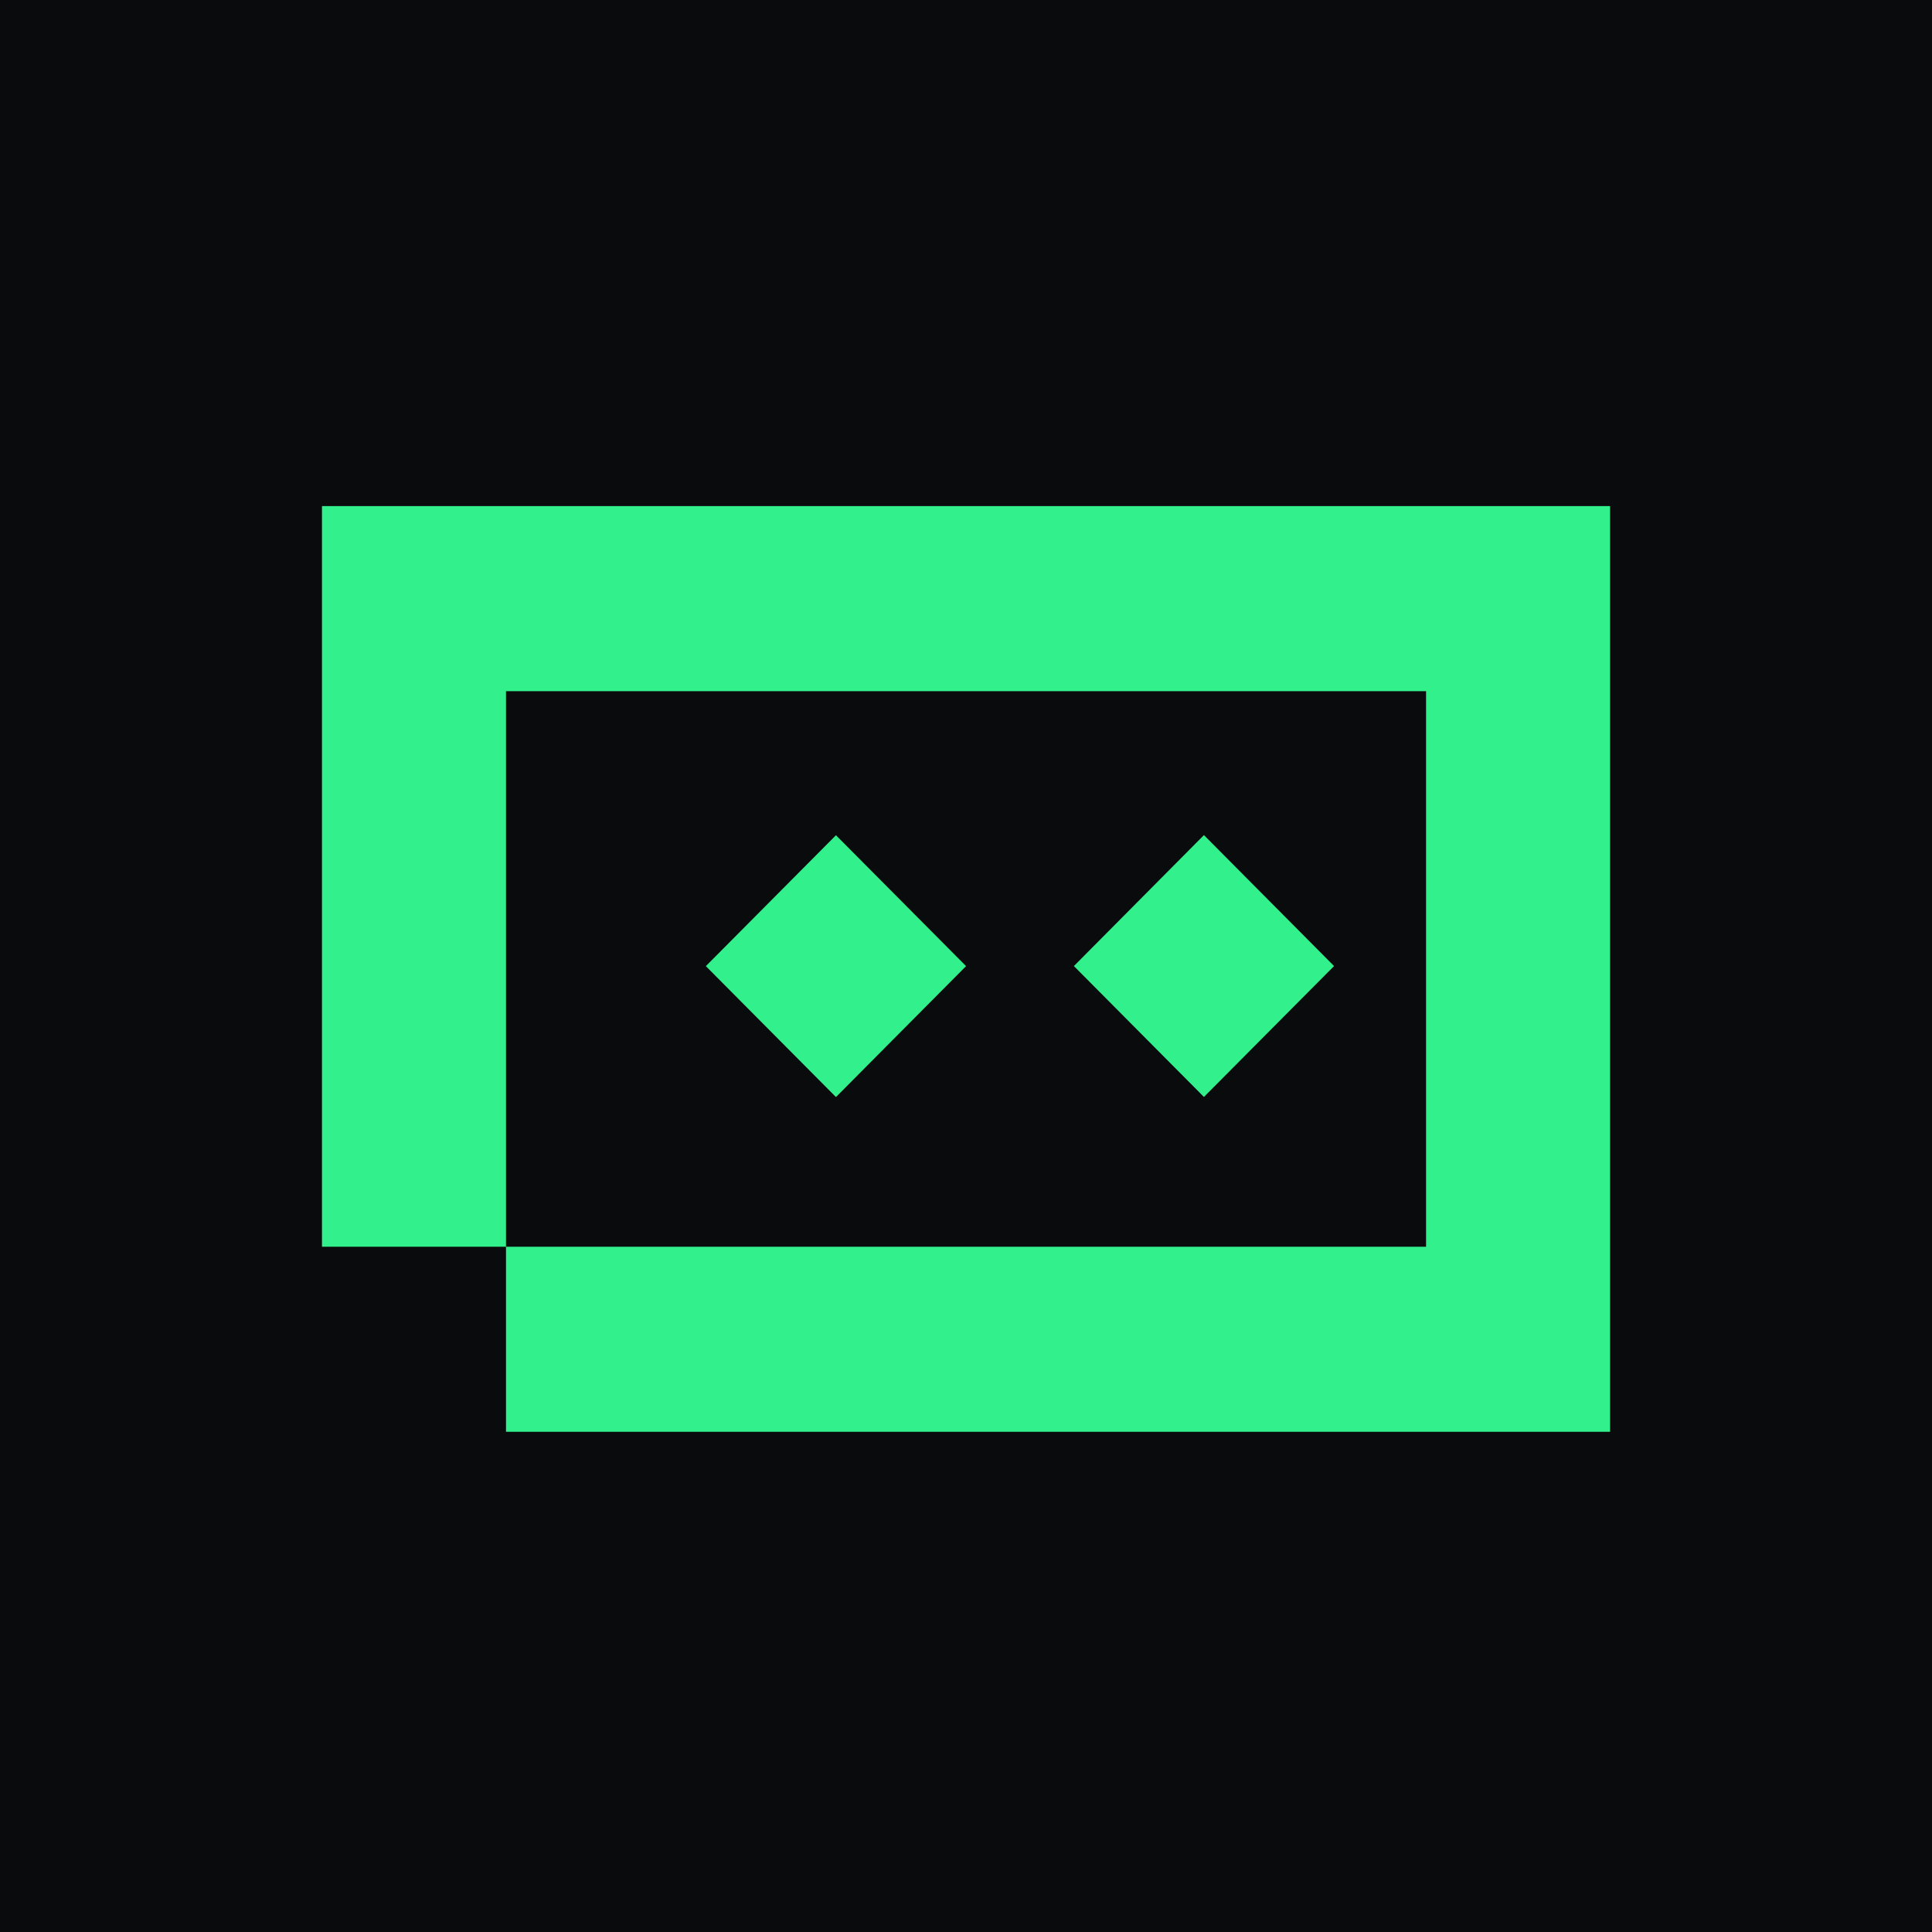
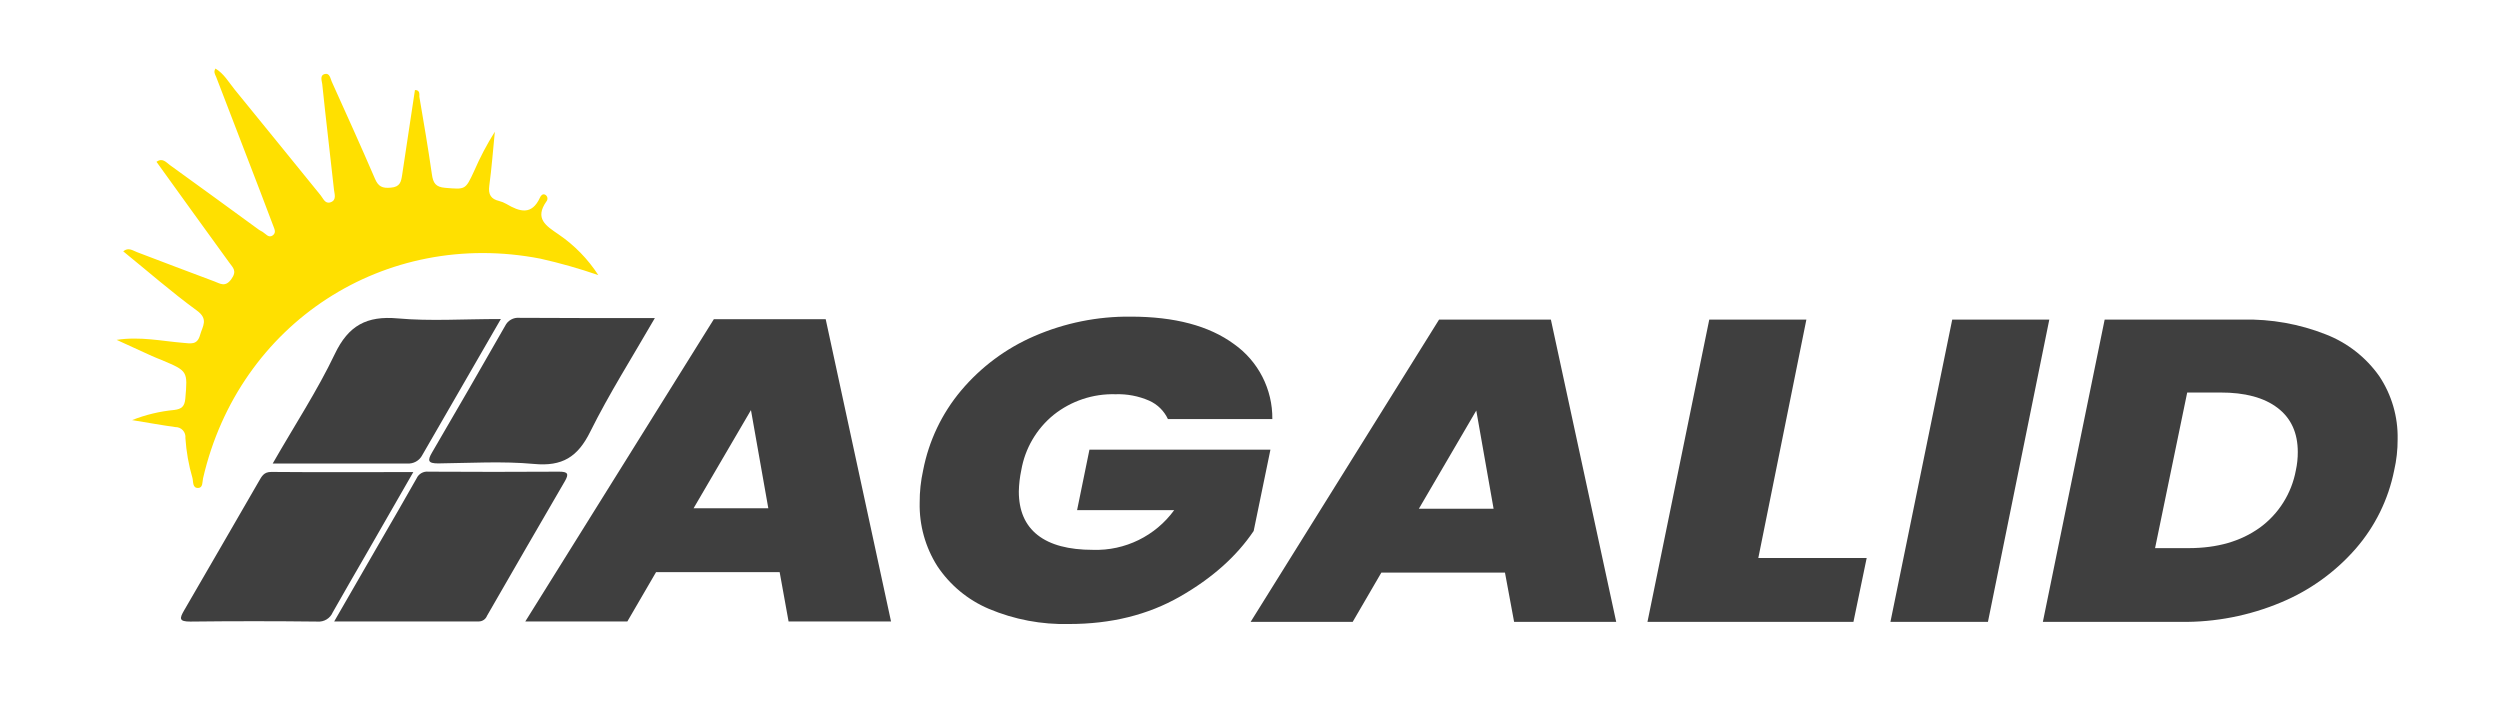
- <svg xmlns="http://www.w3.org/2000/svg" width="32" height="32" viewBox="0 0 32 32" fill="none">
-   <rect width="32" height="32" fill="#0A0B0D" />
-   <path d="M26.668 23.715H8.381V20.65H5.333V8.382H26.668V23.715ZM8.381 20.65H23.62V11.448H8.381V20.65ZM16.001 16.002L13.846 18.171L11.691 16.002L13.846 13.834L16.001 16.002ZM22.096 16.001L19.941 18.169L17.787 16.001L19.941 13.832L22.096 16.001Z" fill="#32F08C" />
+ <svg xmlns="http://www.w3.org/2000/svg" id="Layer_1" data-name="Layer 1" viewBox="0 0 566.34 158.93">
+   <defs>
+     <style>.cls-1{fill:#3f3f3f;}.cls-2{fill:#ffe000;}</style>
+   </defs>
+   <path class="cls-1" d="M176.62,129.61h-28l-6.5,11.17H119l42.71-68.47h25.34l14.8,68.47H178.64Zm-2.57-14.47L170.12,92.9l-13,22.24Z" />
+   <path class="cls-1" d="M217.72,88.48a45,45,0,0,1,16.59-12.34,53.47,53.47,0,0,1,21.86-4.41q14.91,0,23.37,6.21a20.52,20.52,0,0,1,8.69,17H264.58a8.51,8.51,0,0,0-4.26-4.18,17.58,17.58,0,0,0-7.62-1.45,21.5,21.5,0,0,0-14,4.66,20.67,20.67,0,0,0-7.34,12.53,26,26,0,0,0-.56,4.85q0,6.51,4.26,9.86t12.55,3.35a21.88,21.88,0,0,0,18.39-9H244l2.8-13.7h41L284,120.29q-5.82,8.64-16.7,14.86t-25.11,6.21A43.92,43.92,0,0,1,224,137.92a26.4,26.4,0,0,1-11.66-9.67,25.79,25.79,0,0,1-4-14.37,33.2,33.2,0,0,1,.79-7.38A39.78,39.78,0,0,1,217.72,88.48Z" />
+   <path class="cls-1" d="M340.93,129.71h-28l-6.5,11.17H283.31L326,72.4h25.33l14.8,68.48H343Zm-2.58-14.47L334.43,93l-13,22.24Z" />
+   <path class="cls-1" d="M398.32,126.41h24.55l-3,14.47H373.21l14-68.48h22Z" />
+   <path class="cls-1" d="M464.24,72.4l-13.9,68.48H428.25l14-68.48Z" />
+   <path class="cls-1" d="M526.9,75.76A26.59,26.59,0,0,1,539,85.23a24.85,24.85,0,0,1,4.15,14.27,30.94,30.94,0,0,1-.79,7.09,38.53,38.53,0,0,1-8.68,17.68,45.83,45.83,0,0,1-16.93,12.19,56.74,56.74,0,0,1-22.7,4.42H462.78l14-68.48h31.28A48.18,48.18,0,0,1,526.9,75.76Zm-15,43.8a20.72,20.72,0,0,0,8.19-13,19,19,0,0,0,.44-4.17q0-6.51-4.59-10T503,88.92h-7.52l-7.28,35.25h7.62Q505.49,124.17,511.88,119.56Z" />
+   <path class="cls-2" d="M48.81,15.53c1.92,1.15,3,3.09,4.32,4.72,6.54,8,13,16,19.51,24,.58.7,1,2,2.23,1.58,1.44-.49.9-1.87.79-2.84C74.79,35,73.82,27,73,19.07c-.09-.76-.6-2,.55-2.3s1.28,1,1.61,1.74c3.3,7.31,6.61,14.61,9.79,22,.76,1.77,1.68,2.18,3.59,2,2.12-.16,2.32-1.36,2.56-2.88Q92.52,30,94,20.39c1.16,0,1,.94,1,1.52,1,5.86,2,11.71,2.84,17.58.28,2,.87,2.88,3,3.06,4.6.37,4.58.52,6.57-3.81a66,66,0,0,1,4.69-8.9c-.41,4.09-.71,8.18-1.26,12.25-.27,2,.4,3,2.22,3.44a6.43,6.43,0,0,1,1.65.67c3,1.77,5.75,2.65,7.62-1.45.18-.4.57-.93,1.16-.65a1,1,0,0,1,.3,1.52c-2.74,3.89-.13,5.52,2.75,7.48a32.58,32.58,0,0,1,9,9.22,122,122,0,0,0-13.1-3.72C87.15,51.74,54.11,73.2,46,108.35c-.18.79,0,2.13-1.06,2.19-1.38.08-1.12-1.4-1.34-2.25A42.11,42.11,0,0,1,42,99.24a2.24,2.24,0,0,0-2.27-2.49c-3.12-.43-6.23-1-9.81-1.58a34.73,34.73,0,0,1,9.56-2.3c1.67-.21,2.34-.8,2.5-2.56.53-6.24.61-6.24-5.36-8.75-.73-.31-1.48-.58-2.2-.91-2.51-1.13-5-2.29-8-3.66,5.38-.81,10.19.28,15,.67,1.77.14,3.26.58,3.91-1.79.56-2,1.95-3.56-.72-5.51-5.74-4.19-11.11-8.89-16.69-13.42,1.17-1,2.17-.17,3.17.2,5.84,2.2,11.65,4.46,17.5,6.62,1.23.45,2.42,1.39,3.79-.49s.42-2.59-.45-3.79c-5.5-7.59-11-15.19-16.48-22.82,1.37-1,2.19.12,3.07.76q10.11,7.3,20.18,14.66c.24.17.52.28.78.44.72.44,1.38,1.48,2.31.8s.27-1.63,0-2.45c-.94-2.5-1.88-5-2.84-7.49l-10-26C48.69,16.8,48.34,16.27,48.81,15.53Z" />
+   <path class="cls-1" d="M75.7,140.79l10.38-18c2.77-4.8,5.57-9.57,8.28-14.4a2.63,2.63,0,0,1,2.69-1.54q14.79.09,29.6,0c2,0,2.28.49,1.3,2.18q-8.85,15.21-17.62,30.46a2,2,0,0,1-1.84,1.29C97.74,140.78,87,140.79,75.7,140.79Z" />
+   <path class="cls-1" d="M93.63,106.94,82.91,125.6c-2.51,4.37-5.06,8.72-7.53,13.11a3.45,3.45,0,0,1-3.46,2.1q-14.4-.17-28.8,0c-2.58,0-2.5-.67-1.39-2.57C47.42,128.51,53,118.73,58.66,109c.63-1.08,1.1-2.11,2.82-2.09C72,107,82.45,106.94,93.63,106.94Z" />
+   <path class="cls-1" d="M148.35,72.05C143.18,81,138,89.18,133.71,97.8c-2.83,5.73-6.33,7.9-12.73,7.3-7.18-.66-14.47-.2-21.71-.12-2.29,0-2.5-.6-1.4-2.47q8.35-14.3,16.55-28.67A3.26,3.26,0,0,1,117.67,72C127.61,72.07,137.55,72.05,148.35,72.05Z" />
+   <path class="cls-1" d="M113.46,72.27c-6.26,10.83-12,20.82-17.8,30.83A3.53,3.53,0,0,1,92.23,105c-9.81,0-19.61,0-30.45,0,5-8.73,10.1-16.49,14.06-24.79,3.09-6.49,7.25-8.71,14.27-8.08C97.43,72.79,104.85,72.27,113.46,72.27Z" />
</svg>
